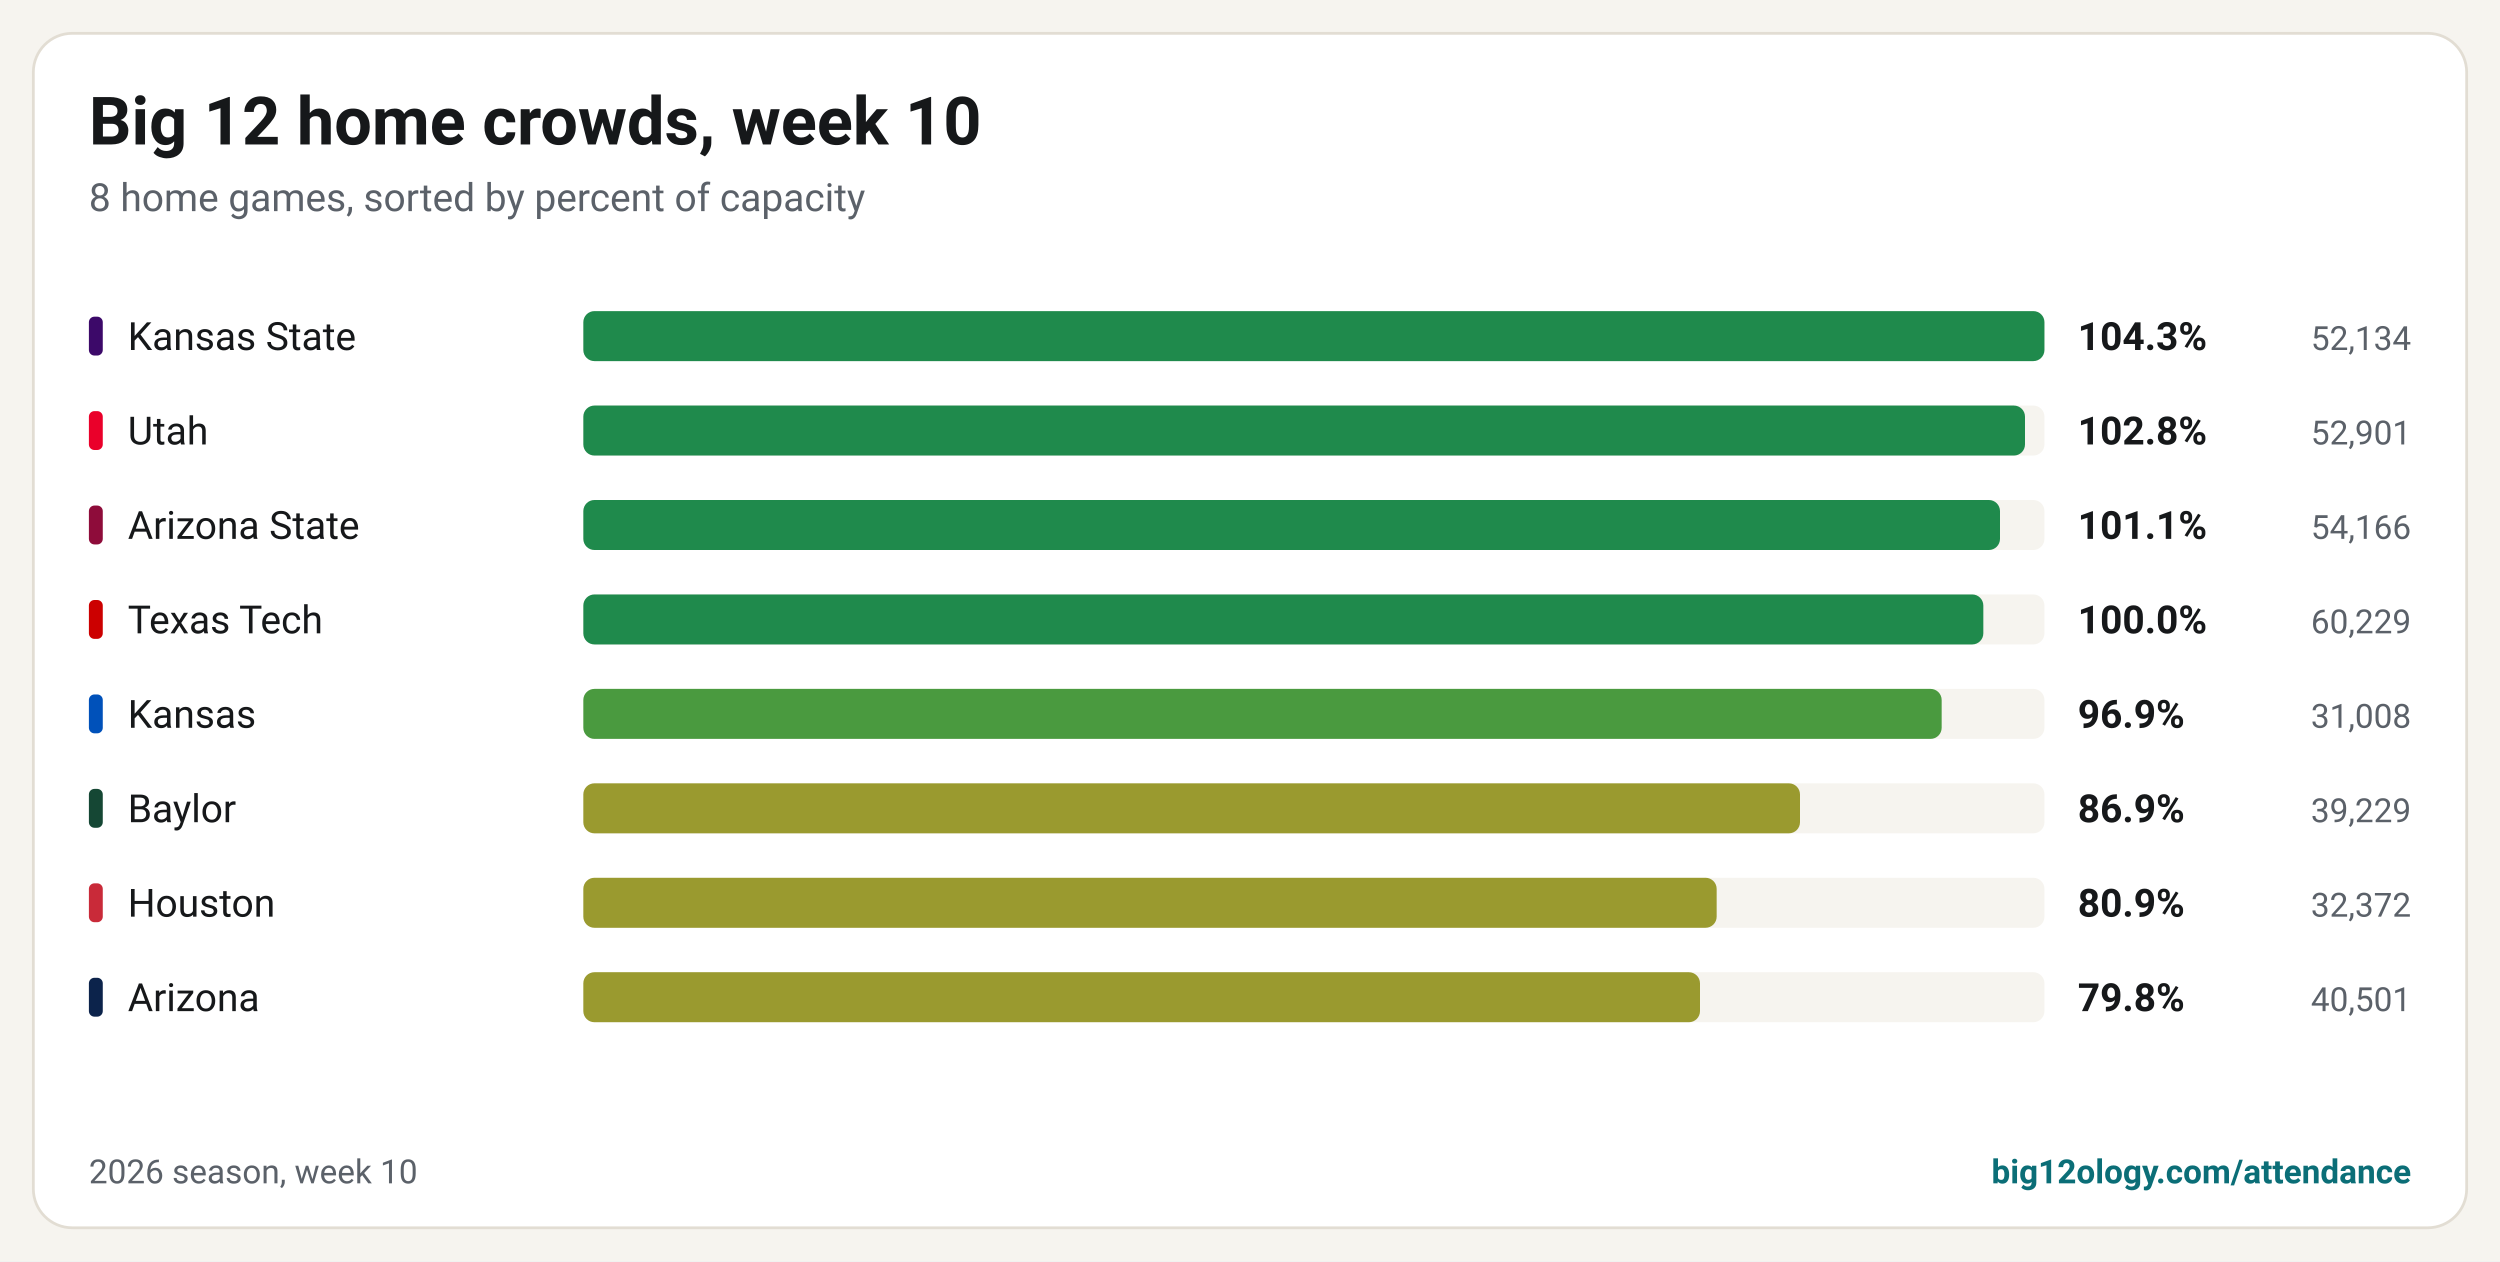
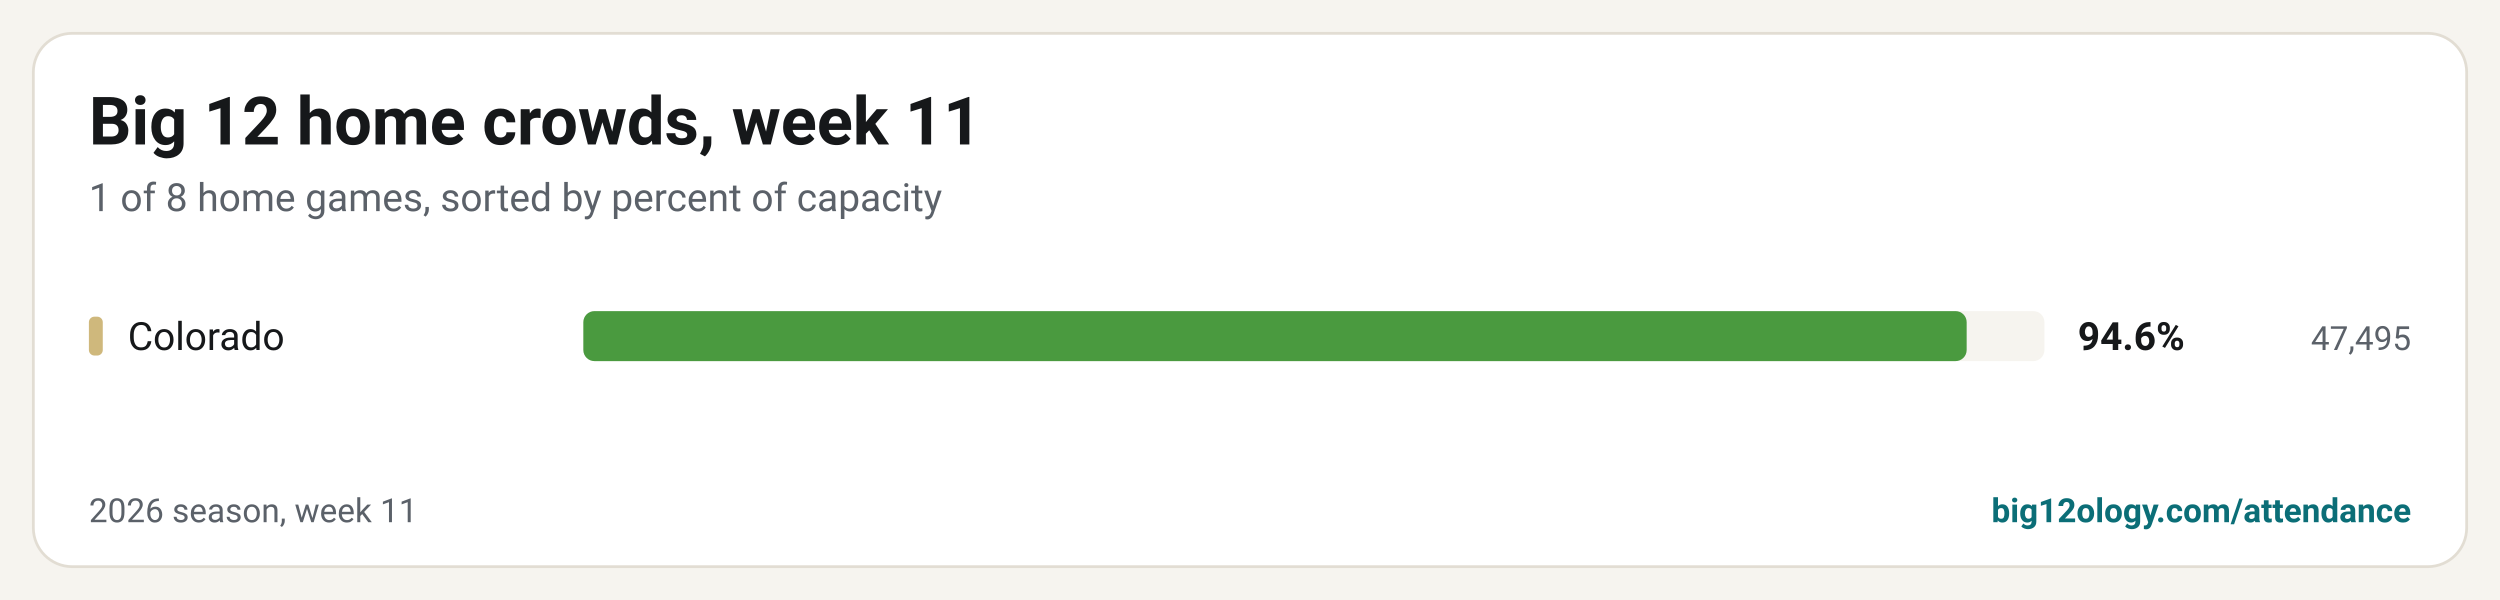
- <svg xmlns="http://www.w3.org/2000/svg" width="900" height="454" viewBox="0 0 900 454" role="img" aria-label="Big 12 home crowds, week 10. 8 home games, sorted by percent of capacity">
-   <rect width="900" height="454" fill="#f6f4ef" />
-   <rect x="12" y="12" width="876" height="430" rx="14" fill="#ffffff" stroke="#e2ddd3" />
-   <text x="32" y="52" font-family="-apple-system, BlinkMacSystemFont, 'Segoe UI', Roboto, Helvetica, Arial, sans-serif" font-size="24" font-weight="700" fill="#16181A">Big 12 home crowds, week 10</text>
-   <text x="32" y="76" font-family="-apple-system, BlinkMacSystemFont, 'Segoe UI', Roboto, Helvetica, Arial, sans-serif" font-size="14" fill="#5b6169">8 home games, sorted by percent of capacity</text>
-   <rect x="32" y="114" width="5" height="14" rx="2" fill="#3c0969" />
-   <text x="46" y="126" font-family="-apple-system, BlinkMacSystemFont, 'Segoe UI', Roboto, Helvetica, Arial, sans-serif" font-size="14" fill="#16181A">Kansas State</text>
+ <svg xmlns="http://www.w3.org/2000/svg" width="900" height="216" viewBox="0 0 900 216" role="img" aria-label="Big 12 home crowds, week 11. 1 of 8 home games, sorted by percent of capacity">
+   <rect width="900" height="216" fill="#f6f4ef" />
+   <rect x="12" y="12" width="876" height="192" rx="14" fill="#ffffff" stroke="#e2ddd3" />
+   <text x="32" y="52" font-family="-apple-system, BlinkMacSystemFont, 'Segoe UI', Roboto, Helvetica, Arial, sans-serif" font-size="24" font-weight="700" fill="#16181A">Big 12 home crowds, week 11</text>
+   <text x="32" y="76" font-family="-apple-system, BlinkMacSystemFont, 'Segoe UI', Roboto, Helvetica, Arial, sans-serif" font-size="14" fill="#5b6169">1 of 8 home games, sorted by percent of capacity</text>
+   <rect x="32" y="114" width="5" height="14" rx="2" fill="#cfb87c" />
+   <text x="46" y="126" font-family="-apple-system, BlinkMacSystemFont, 'Segoe UI', Roboto, Helvetica, Arial, sans-serif" font-size="14" fill="#16181A">Colorado</text>
  <rect x="210" y="112" width="526" height="18" rx="4" fill="#f6f4ef" />
-   <rect x="210" y="112" width="526" height="18" rx="4" fill="#1f8a4c" />
-   <text x="748" y="126" font-family="-apple-system, BlinkMacSystemFont, 'Segoe UI', Roboto, Helvetica, Arial, sans-serif" font-size="14" font-weight="700" fill="#16181A">104.3%</text>
-   <text x="868" y="126" font-family="-apple-system, BlinkMacSystemFont, 'Segoe UI', Roboto, Helvetica, Arial, sans-serif" font-size="12" fill="#5b6169" text-anchor="end">52,134</text>
-   <rect x="32" y="148" width="5" height="14" rx="2" fill="#ea002a" />
-   <text x="46" y="160" font-family="-apple-system, BlinkMacSystemFont, 'Segoe UI', Roboto, Helvetica, Arial, sans-serif" font-size="14" fill="#16181A">Utah</text>
-   <rect x="210" y="146" width="526" height="18" rx="4" fill="#f6f4ef" />
-   <rect x="210" y="146" width="519" height="18" rx="4" fill="#1f8a4c" />
-   <text x="748" y="160" font-family="-apple-system, BlinkMacSystemFont, 'Segoe UI', Roboto, Helvetica, Arial, sans-serif" font-size="14" font-weight="700" fill="#16181A">102.8%</text>
-   <text x="868" y="160" font-family="-apple-system, BlinkMacSystemFont, 'Segoe UI', Roboto, Helvetica, Arial, sans-serif" font-size="12" fill="#5b6169" text-anchor="end">52,901</text>
-   <rect x="32" y="182" width="5" height="14" rx="2" fill="#8e0c3a" />
-   <text x="46" y="194" font-family="-apple-system, BlinkMacSystemFont, 'Segoe UI', Roboto, Helvetica, Arial, sans-serif" font-size="14" fill="#16181A">Arizona State</text>
-   <rect x="210" y="180" width="526" height="18" rx="4" fill="#f6f4ef" />
-   <rect x="210" y="180" width="510" height="18" rx="4" fill="#1f8a4c" />
-   <text x="748" y="194" font-family="-apple-system, BlinkMacSystemFont, 'Segoe UI', Roboto, Helvetica, Arial, sans-serif" font-size="14" font-weight="700" fill="#16181A">101.1%</text>
-   <text x="868" y="194" font-family="-apple-system, BlinkMacSystemFont, 'Segoe UI', Roboto, Helvetica, Arial, sans-serif" font-size="12" fill="#5b6169" text-anchor="end">54,166</text>
-   <rect x="32" y="216" width="5" height="14" rx="2" fill="#cc0000" />
-   <text x="46" y="228" font-family="-apple-system, BlinkMacSystemFont, 'Segoe UI', Roboto, Helvetica, Arial, sans-serif" font-size="14" fill="#16181A">Texas Tech</text>
-   <rect x="210" y="214" width="526" height="18" rx="4" fill="#f6f4ef" />
-   <rect x="210" y="214" width="504" height="18" rx="4" fill="#1f8a4c" />
-   <text x="748" y="228" font-family="-apple-system, BlinkMacSystemFont, 'Segoe UI', Roboto, Helvetica, Arial, sans-serif" font-size="14" font-weight="700" fill="#16181A">100.0%</text>
-   <text x="868" y="228" font-family="-apple-system, BlinkMacSystemFont, 'Segoe UI', Roboto, Helvetica, Arial, sans-serif" font-size="12" fill="#5b6169" text-anchor="end">60,229</text>
-   <rect x="32" y="250" width="5" height="14" rx="2" fill="#0051ba" />
-   <text x="46" y="262" font-family="-apple-system, BlinkMacSystemFont, 'Segoe UI', Roboto, Helvetica, Arial, sans-serif" font-size="14" fill="#16181A">Kansas</text>
-   <rect x="210" y="248" width="526" height="18" rx="4" fill="#f6f4ef" />
-   <rect x="210" y="248" width="489" height="18" rx="4" fill="#4a9a3f" />
-   <text x="748" y="262" font-family="-apple-system, BlinkMacSystemFont, 'Segoe UI', Roboto, Helvetica, Arial, sans-serif" font-size="14" font-weight="700" fill="#16181A">96.9%</text>
-   <text x="868" y="262" font-family="-apple-system, BlinkMacSystemFont, 'Segoe UI', Roboto, Helvetica, Arial, sans-serif" font-size="12" fill="#5b6169" text-anchor="end">31,008</text>
-   <rect x="32" y="284" width="5" height="14" rx="2" fill="#154734" />
-   <text x="46" y="296" font-family="-apple-system, BlinkMacSystemFont, 'Segoe UI', Roboto, Helvetica, Arial, sans-serif" font-size="14" fill="#16181A">Baylor</text>
-   <rect x="210" y="282" width="526" height="18" rx="4" fill="#f6f4ef" />
-   <rect x="210" y="282" width="438" height="18" rx="4" fill="#9a9a2f" />
-   <text x="748" y="296" font-family="-apple-system, BlinkMacSystemFont, 'Segoe UI', Roboto, Helvetica, Arial, sans-serif" font-size="14" font-weight="700" fill="#16181A">86.9%</text>
-   <text x="868" y="296" font-family="-apple-system, BlinkMacSystemFont, 'Segoe UI', Roboto, Helvetica, Arial, sans-serif" font-size="12" fill="#5b6169" text-anchor="end">39,229</text>
-   <rect x="32" y="318" width="5" height="14" rx="2" fill="#c92a39" />
-   <text x="46" y="330" font-family="-apple-system, BlinkMacSystemFont, 'Segoe UI', Roboto, Helvetica, Arial, sans-serif" font-size="14" fill="#16181A">Houston</text>
-   <rect x="210" y="316" width="526" height="18" rx="4" fill="#f6f4ef" />
-   <rect x="210" y="316" width="408" height="18" rx="4" fill="#9a9a2f" />
-   <text x="748" y="330" font-family="-apple-system, BlinkMacSystemFont, 'Segoe UI', Roboto, Helvetica, Arial, sans-serif" font-size="14" font-weight="700" fill="#16181A">80.9%</text>
-   <text x="868" y="330" font-family="-apple-system, BlinkMacSystemFont, 'Segoe UI', Roboto, Helvetica, Arial, sans-serif" font-size="12" fill="#5b6169" text-anchor="end">32,372</text>
-   <rect x="32" y="352" width="5" height="14" rx="2" fill="#0c234b" />
-   <text x="46" y="364" font-family="-apple-system, BlinkMacSystemFont, 'Segoe UI', Roboto, Helvetica, Arial, sans-serif" font-size="14" fill="#16181A">Arizona</text>
-   <rect x="210" y="350" width="526" height="18" rx="4" fill="#f6f4ef" />
-   <rect x="210" y="350" width="402" height="18" rx="4" fill="#9a9a2f" />
-   <text x="748" y="364" font-family="-apple-system, BlinkMacSystemFont, 'Segoe UI', Roboto, Helvetica, Arial, sans-serif" font-size="14" font-weight="700" fill="#16181A">79.8%</text>
-   <text x="868" y="364" font-family="-apple-system, BlinkMacSystemFont, 'Segoe UI', Roboto, Helvetica, Arial, sans-serif" font-size="12" fill="#5b6169" text-anchor="end">40,501</text>
-   <text x="32" y="426" font-family="-apple-system, BlinkMacSystemFont, 'Segoe UI', Roboto, Helvetica, Arial, sans-serif" font-size="12" fill="#5b6169">2026 season, week 10</text>
-   <text x="868" y="426" font-family="-apple-system, BlinkMacSystemFont, 'Segoe UI', Roboto, Helvetica, Arial, sans-serif" font-size="12" fill="#0B6E77" text-anchor="end" font-weight="600">big12ology.com/attendance</text>
+   <rect x="210" y="112" width="498" height="18" rx="4" fill="#4a9a3f" />
+   <text x="748" y="126" font-family="-apple-system, BlinkMacSystemFont, 'Segoe UI', Roboto, Helvetica, Arial, sans-serif" font-size="14" font-weight="700" fill="#16181A">94.6%</text>
+   <text x="868" y="126" font-family="-apple-system, BlinkMacSystemFont, 'Segoe UI', Roboto, Helvetica, Arial, sans-serif" font-size="12" fill="#5b6169" text-anchor="end">47,495</text>
+   <text x="32" y="188" font-family="-apple-system, BlinkMacSystemFont, 'Segoe UI', Roboto, Helvetica, Arial, sans-serif" font-size="12" fill="#5b6169">2026 season, week 11</text>
+   <text x="868" y="188" font-family="-apple-system, BlinkMacSystemFont, 'Segoe UI', Roboto, Helvetica, Arial, sans-serif" font-size="12" fill="#0B6E77" text-anchor="end" font-weight="600">big12ology.com/attendance</text>
</svg>
